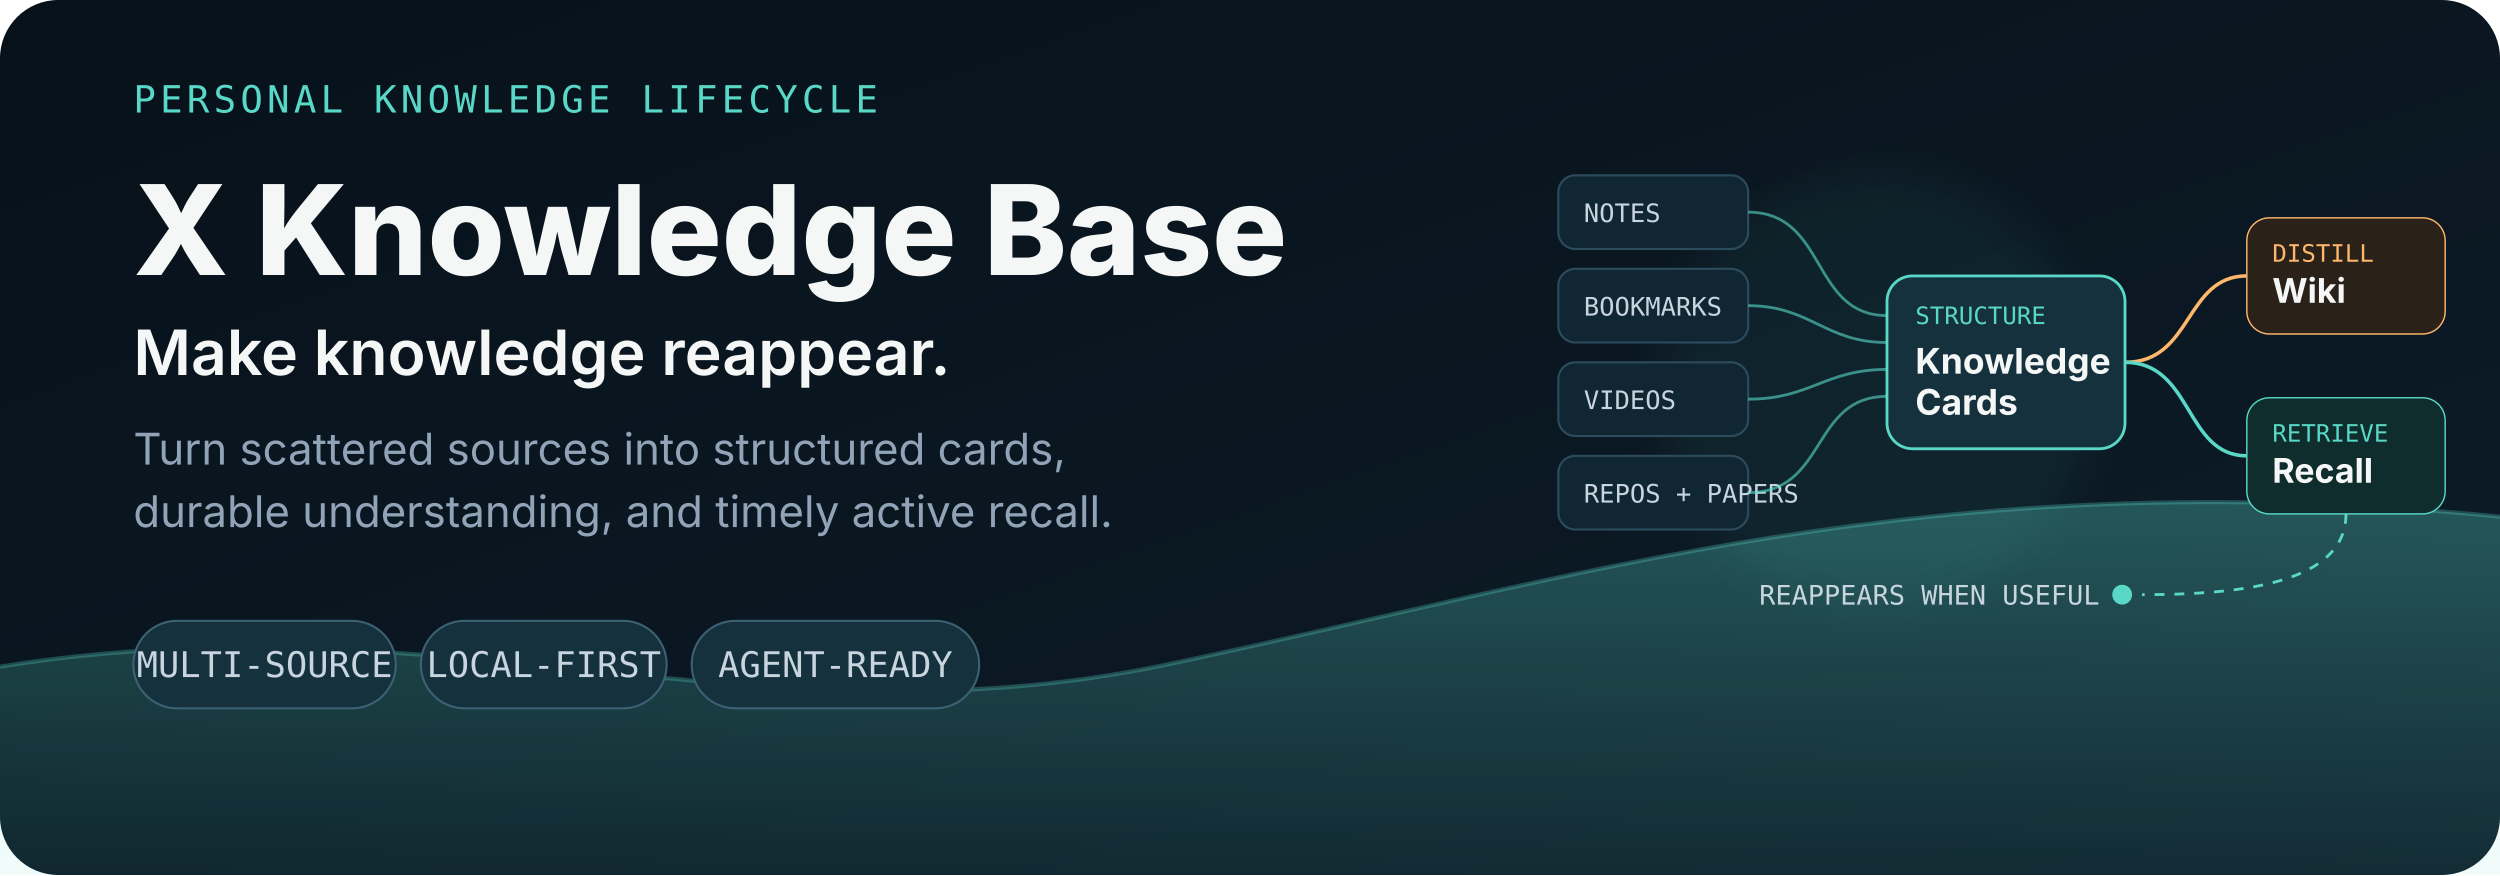
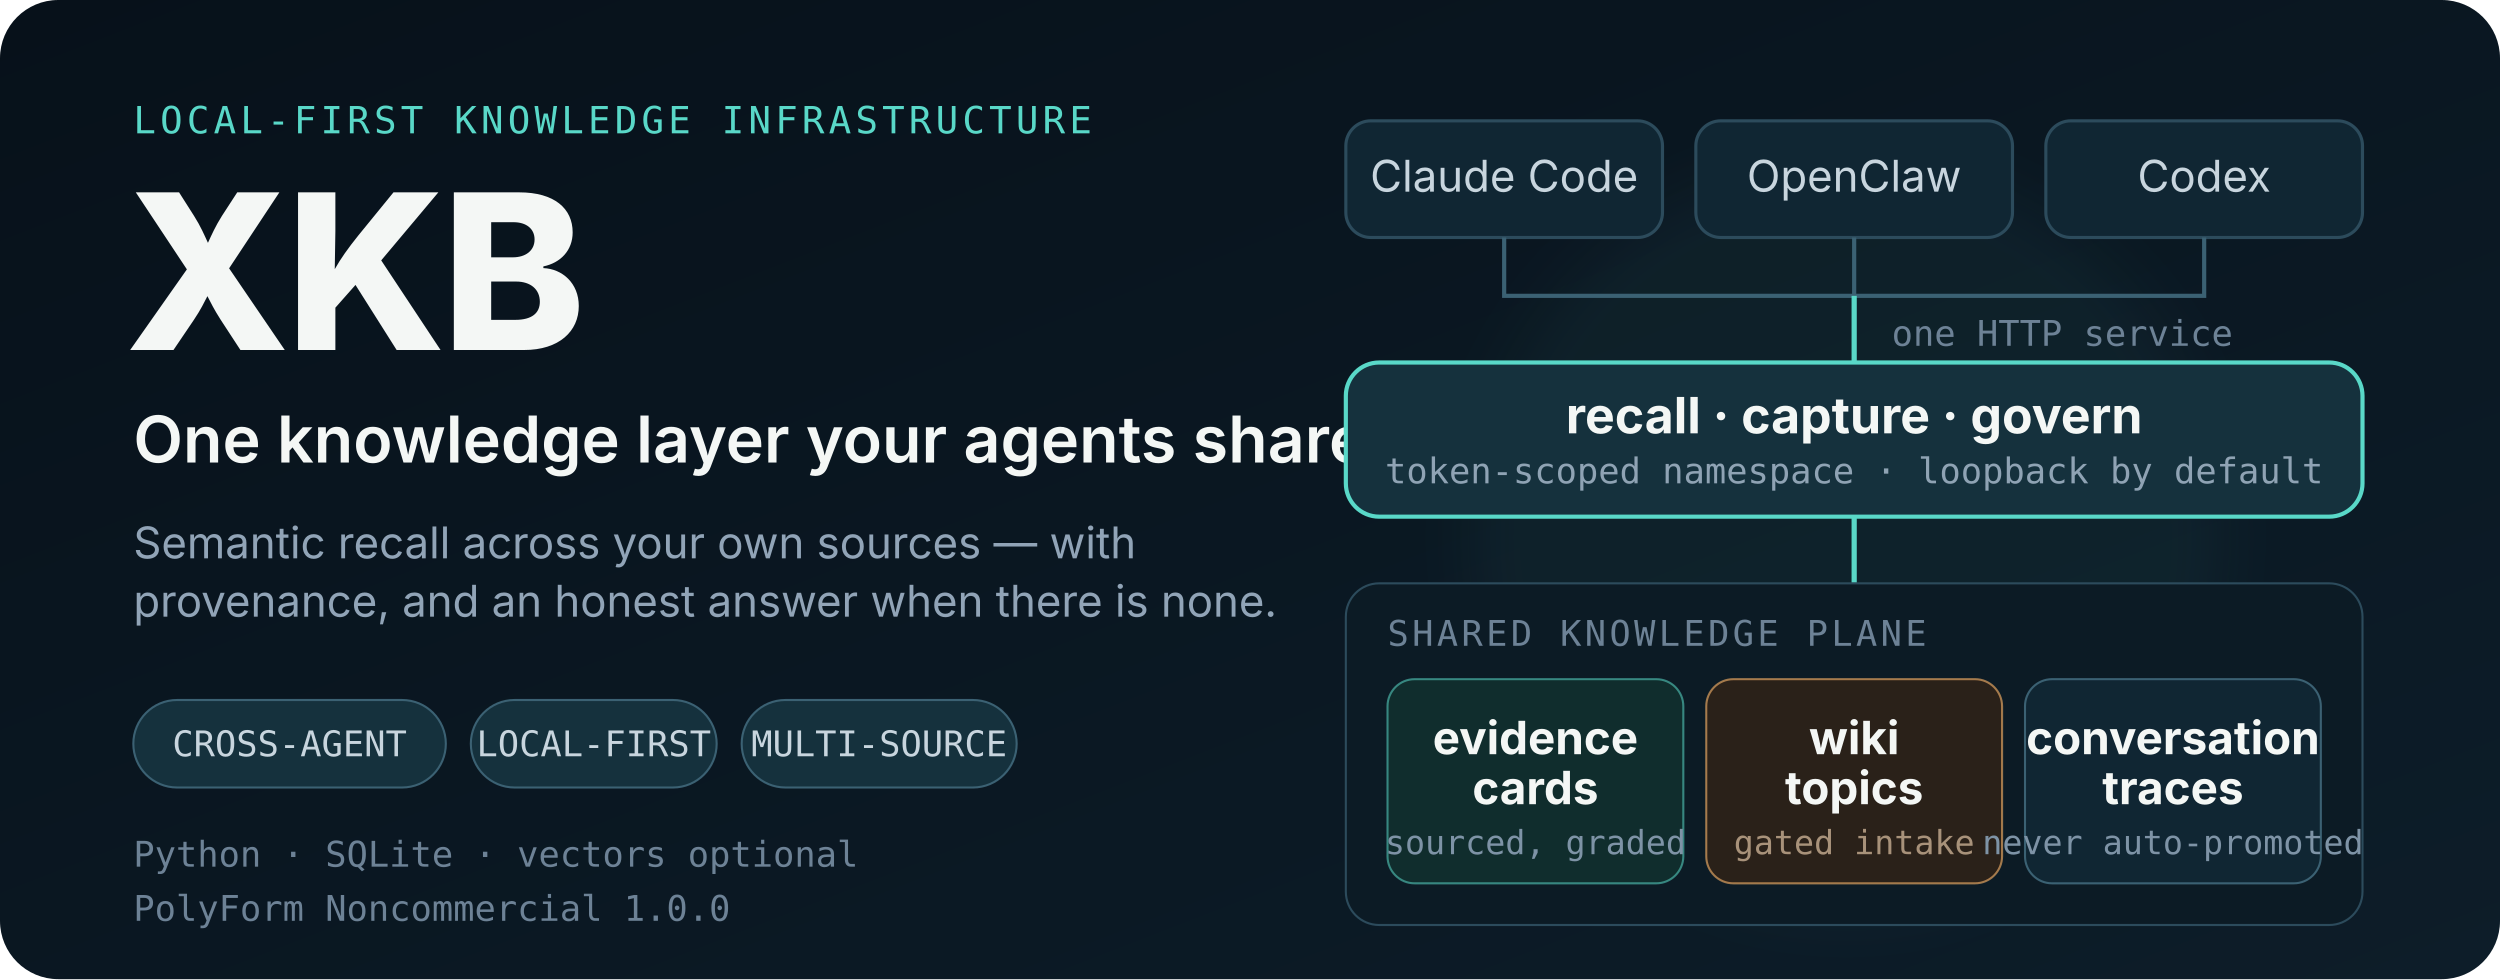
- <svg xmlns="http://www.w3.org/2000/svg" width="1200" height="420" viewBox="0 0 1200 420" role="img" aria-labelledby="title desc">
+ <svg xmlns="http://www.w3.org/2000/svg" width="1200" height="470" viewBox="0 0 1200 470" role="img" aria-labelledby="title desc">
  <defs>
    <linearGradient id="bg" x1="0" y1="0" x2="1" y2="1">
      <stop offset="0" stop-color="#07111A" />
      <stop offset="1" stop-color="#0D1D29" />
    </linearGradient>
-     <linearGradient id="rise" x1="0" y1="1" x2="0" y2="0">
-       <stop offset="0" stop-color="#59D8C8" stop-opacity="0.08" />
-       <stop offset="1" stop-color="#59D8C8" stop-opacity="0.32" />
-     </linearGradient>
    <filter id="soft" x="-30%" y="-30%" width="160%" height="160%">
-       <feGaussianBlur stdDeviation="12" />
+       <feGaussianBlur stdDeviation="14" />
    </filter>
  </defs>
-   <rect width="1200" height="420" rx="28" fill="url(#bg)" />
-   <path d="M0 320 C210 286 365 360 560 319 C755 278 926 221 1200 248 L1200 420 L0 420 Z" fill="url(#rise)" />
-   <path d="M0 320 C210 286 365 360 560 319 C755 278 926 221 1200 248" fill="none" stroke="#59D8C8" stroke-opacity="0.28" stroke-width="2" />
-   <g transform="translate(64 54)">
-     <text x="0" y="0" fill="#59D8C8" font-family="ui-monospace, SFMono-Regular, Menlo, monospace" font-size="18" letter-spacing="2">PERSONAL KNOWLEDGE LIFECYCLE</text>
-     <text x="0" y="78" fill="#F4F7F5" font-family="-apple-system, BlinkMacSystemFont, Segoe UI, PingFang TC, sans-serif" font-size="60" font-weight="760">X Knowledge Base</text>
-     <text x="0" y="126" fill="#F4F7F5" font-family="-apple-system, BlinkMacSystemFont, Segoe UI, PingFang TC, sans-serif" font-size="30" font-weight="600">Make knowledge reappear.</text>
-     <text x="0" y="169" fill="#91A4B7" font-family="-apple-system, BlinkMacSystemFont, Segoe UI, PingFang TC, sans-serif" font-size="21">Turn scattered sources into structured cards,</text>
-     <text x="0" y="199" fill="#91A4B7" font-family="-apple-system, BlinkMacSystemFont, Segoe UI, PingFang TC, sans-serif" font-size="21">durable understanding, and timely active recall.</text>
-     <g transform="translate(0 244)">
-       <rect width="126" height="42" rx="21" fill="#15313D" stroke="#3B6173" />
-       <text x="63" y="27" text-anchor="middle" fill="#C8D5DE" font-family="ui-monospace, SFMono-Regular, Menlo, monospace" font-size="17">MULTI-SOURCE</text>
-       <rect x="138" width="118" height="42" rx="21" fill="#15313D" stroke="#3B6173" />
-       <text x="197" y="27" text-anchor="middle" fill="#C8D5DE" font-family="ui-monospace, SFMono-Regular, Menlo, monospace" font-size="17">LOCAL-FIRST</text>
-       <rect x="268" width="138" height="42" rx="21" fill="#15313D" stroke="#3B6173" />
-       <text x="337" y="27" text-anchor="middle" fill="#C8D5DE" font-family="ui-monospace, SFMono-Regular, Menlo, monospace" font-size="17">AGENT-READY</text>
+   <rect width="1200" height="470" rx="28" fill="url(#bg)" />
+   <g transform="translate(64 64)">
+     <text x="0" y="0" fill="#59D8C8" font-family="ui-monospace, SFMono-Regular, Menlo, monospace" font-size="18" letter-spacing="2">LOCAL-FIRST KNOWLEDGE INFRASTRUCTURE</text>
+     <text x="-4" y="104" fill="#F4F7F5" font-family="-apple-system, BlinkMacSystemFont, Segoe UI, PingFang TC, sans-serif" font-size="104" font-weight="780" letter-spacing="-2">XKB</text>
+     <text x="0" y="158" fill="#F4F7F5" font-family="-apple-system, BlinkMacSystemFont, Segoe UI, PingFang TC, sans-serif" font-size="31" font-weight="640">One knowledge layer your agents share.</text>
+     <text x="0" y="204" fill="#91A4B7" font-family="-apple-system, BlinkMacSystemFont, Segoe UI, PingFang TC, sans-serif" font-size="21">Semantic recall across your own sources — with</text>
+     <text x="0" y="232" fill="#91A4B7" font-family="-apple-system, BlinkMacSystemFont, Segoe UI, PingFang TC, sans-serif" font-size="21">provenance, and an honest answer when there is none.</text>
+     <g transform="translate(0 272)">
+       <rect width="150" height="42" rx="21" fill="#15313D" stroke="#3B6173" />
+       <text x="75" y="27" text-anchor="middle" fill="#C8D5DE" font-family="ui-monospace, SFMono-Regular, Menlo, monospace" font-size="17">CROSS-AGENT</text>
+       <rect x="162" width="118" height="42" rx="21" fill="#15313D" stroke="#3B6173" />
+       <text x="221" y="27" text-anchor="middle" fill="#C8D5DE" font-family="ui-monospace, SFMono-Regular, Menlo, monospace" font-size="17">LOCAL-FIRST</text>
+       <rect x="292" width="132" height="42" rx="21" fill="#15313D" stroke="#3B6173" />
+       <text x="358" y="27" text-anchor="middle" fill="#C8D5DE" font-family="ui-monospace, SFMono-Regular, Menlo, monospace" font-size="17">MULTI-SOURCE</text>
+     </g>
+     <g font-family="ui-monospace, SFMono-Regular, Menlo, monospace" font-size="17" fill="#6D8296">
+       <text x="0" y="352">Python · SQLite · vectors optional</text>
+       <text x="0" y="378">PolyForm Noncommercial 1.0.0</text>
    </g>
  </g>
-   <g transform="translate(748 76) scale(0.68)">
-     <circle cx="225" cy="164" r="152" fill="#59D8C8" opacity="0.055" filter="url(#soft)" />
+   <g transform="translate(646 58)">
+     <circle cx="240" cy="200" r="180" fill="#59D8C8" opacity="0.05" filter="url(#soft)" />
    <g fill="#102633" stroke="#2C4B5C" stroke-width="1.5">
-       <rect x="0" y="12" width="134" height="52" rx="12" />
-       <rect x="0" y="78" width="134" height="52" rx="12" />
-       <rect x="0" y="144" width="134" height="52" rx="12" />
-       <rect x="0" y="210" width="134" height="52" rx="12" />
+       <rect x="0" y="0" width="152" height="56" rx="12" />
+       <rect x="168" y="0" width="152" height="56" rx="12" />
+       <rect x="336" y="0" width="152" height="56" rx="12" />
    </g>
-     <g fill="#C8D5DE" font-family="ui-monospace, SFMono-Regular, Menlo, monospace" font-size="18">
-       <text x="18" y="45">NOTES</text>
-       <text x="18" y="111">BOOKMARKS</text>
-       <text x="18" y="177">VIDEOS</text>
-       <text x="18" y="243">REPOS + PAPERS</text>
+     <g fill="#C8D5DE" font-family="-apple-system, BlinkMacSystemFont, Segoe UI, sans-serif" font-size="21" text-anchor="middle">
+       <text x="76" y="34">Claude Code</text>
+       <text x="244" y="34">OpenClaw</text>
+       <text x="412" y="34">Codex</text>
    </g>
-     <g fill="none" stroke="#59D8C8" stroke-width="2" stroke-opacity="0.6">
-       <path d="M134 38 C190 38 178 111 232 111" />
-       <path d="M134 104 C178 104 188 130 232 130" />
-       <path d="M134 170 C178 170 188 149 232 149" />
-       <path d="M134 236 C190 236 178 168 232 168" />
+     <g fill="none" stroke="#3B6173" stroke-width="2">
+       <path d="M76 56 V84 H244" />
+       <path d="M412 56 V84 H244" />
+       <path d="M244 56 V84" />
    </g>
-     <g transform="translate(232 83)">
-       <rect width="168" height="122" rx="18" fill="#15313D" stroke="#59D8C8" stroke-width="2" />
-       <text x="20" y="34" fill="#59D8C8" font-family="ui-monospace, SFMono-Regular, Menlo, monospace" font-size="17">STRUCTURE</text>
-       <text x="20" y="69" fill="#F4F7F5" font-family="-apple-system, BlinkMacSystemFont, Segoe UI, sans-serif" font-size="25" font-weight="700">Knowledge</text>
-       <text x="20" y="98" fill="#F4F7F5" font-family="-apple-system, BlinkMacSystemFont, Segoe UI, sans-serif" font-size="25" font-weight="700">Cards</text>
+     <path d="M244 84 V116" fill="none" stroke="#59D8C8" stroke-width="2.5" />
+     <text x="262" y="108" fill="#6D8296" font-family="ui-monospace, SFMono-Regular, Menlo, monospace" font-size="17">one HTTP service</text>
+     <g transform="translate(0 116)">
+       <rect width="488" height="74" rx="16" fill="#15313D" stroke="#59D8C8" stroke-width="2" />
+       <text x="244" y="34" text-anchor="middle" fill="#F4F7F5" font-family="-apple-system, BlinkMacSystemFont, Segoe UI, sans-serif" font-size="24" font-weight="700">recall · capture · govern</text>
+       <text x="244" y="58" text-anchor="middle" fill="#8FA3B4" font-family="ui-monospace, SFMono-Regular, Menlo, monospace" font-size="17">token-scoped namespace · loopback by default</text>
    </g>
-     <path d="M400 144 C448 144 442 83 486 83" fill="none" stroke="#FFB86B" stroke-width="2.5" />
-     <path d="M400 144 C448 144 442 210 486 210" fill="none" stroke="#59D8C8" stroke-width="2.5" />
-     <g transform="translate(486 42)">
-       <rect width="140" height="82" rx="16" fill="#2A2119" stroke="#FFB86B" />
-       <text x="18" y="31" fill="#FFB86B" font-family="ui-monospace, SFMono-Regular, Menlo, monospace" font-size="17">DISTILL</text>
-       <text x="18" y="60" fill="#F4F7F5" font-family="-apple-system, BlinkMacSystemFont, Segoe UI, sans-serif" font-size="24" font-weight="700">Wiki</text>
+     <path d="M244 190 V222" fill="none" stroke="#59D8C8" stroke-width="2.5" />
+     <g transform="translate(0 222)">
+       <rect width="488" height="164" rx="16" fill="#0C1B25" stroke="#2C4B5C" />
+       <text x="20" y="30" fill="#6D8296" font-family="ui-monospace, SFMono-Regular, Menlo, monospace" font-size="17" letter-spacing="1.6">SHARED KNOWLEDGE PLANE</text>
+       <g transform="translate(20 46)">
+         <rect width="142" height="98" rx="13" fill="#102D2D" stroke="#59D8C8" stroke-opacity="0.55" />
+         <text x="71" y="36" text-anchor="middle" fill="#F4F7F5" font-family="-apple-system, BlinkMacSystemFont, Segoe UI, sans-serif" font-size="22" font-weight="700">evidence</text>
+         <text x="71" y="60" text-anchor="middle" fill="#F4F7F5" font-family="-apple-system, BlinkMacSystemFont, Segoe UI, sans-serif" font-size="22" font-weight="700">cards</text>
+         <text x="71" y="84" text-anchor="middle" fill="#7E93A6" font-family="ui-monospace, SFMono-Regular, Menlo, monospace" font-size="16">sourced, graded</text>
+       </g>
+       <g transform="translate(173 46)">
+         <rect width="142" height="98" rx="13" fill="#2A2119" stroke="#FFB86B" stroke-opacity="0.6" />
+         <text x="71" y="36" text-anchor="middle" fill="#F4F7F5" font-family="-apple-system, BlinkMacSystemFont, Segoe UI, sans-serif" font-size="22" font-weight="700">wiki</text>
+         <text x="71" y="60" text-anchor="middle" fill="#F4F7F5" font-family="-apple-system, BlinkMacSystemFont, Segoe UI, sans-serif" font-size="22" font-weight="700">topics</text>
+         <text x="71" y="84" text-anchor="middle" fill="#A8927A" font-family="ui-monospace, SFMono-Regular, Menlo, monospace" font-size="16">gated intake</text>
+       </g>
+       <g transform="translate(326 46)">
+         <rect width="142" height="98" rx="13" fill="#102633" stroke="#3B6173" />
+         <text x="71" y="36" text-anchor="middle" fill="#F4F7F5" font-family="-apple-system, BlinkMacSystemFont, Segoe UI, sans-serif" font-size="22" font-weight="700">conversation</text>
+         <text x="71" y="60" text-anchor="middle" fill="#F4F7F5" font-family="-apple-system, BlinkMacSystemFont, Segoe UI, sans-serif" font-size="22" font-weight="700">traces</text>
+         <text x="71" y="84" text-anchor="middle" fill="#7E93A6" font-family="ui-monospace, SFMono-Regular, Menlo, monospace" font-size="16">never auto-promoted</text>
+       </g>
    </g>
-     <g transform="translate(486 169)">
-       <rect width="140" height="82" rx="16" fill="#102D2D" stroke="#59D8C8" />
-       <text x="18" y="31" fill="#59D8C8" font-family="ui-monospace, SFMono-Regular, Menlo, monospace" font-size="17">RETRIEVE</text>
-       <text x="18" y="60" fill="#F4F7F5" font-family="-apple-system, BlinkMacSystemFont, Segoe UI, sans-serif" font-size="24" font-weight="700">Recall</text>
-     </g>
-     <path d="M556 251 C556 300 482 308 412 308" fill="none" stroke="#59D8C8" stroke-width="2" stroke-dasharray="7 7" />
-     <circle cx="398" cy="308" r="7" fill="#59D8C8" />
-     <text x="382" y="315" text-anchor="end" fill="#C8D5DE" font-family="ui-monospace, SFMono-Regular, Menlo, monospace" font-size="19">REAPPEARS WHEN USEFUL</text>
  </g>
</svg>
